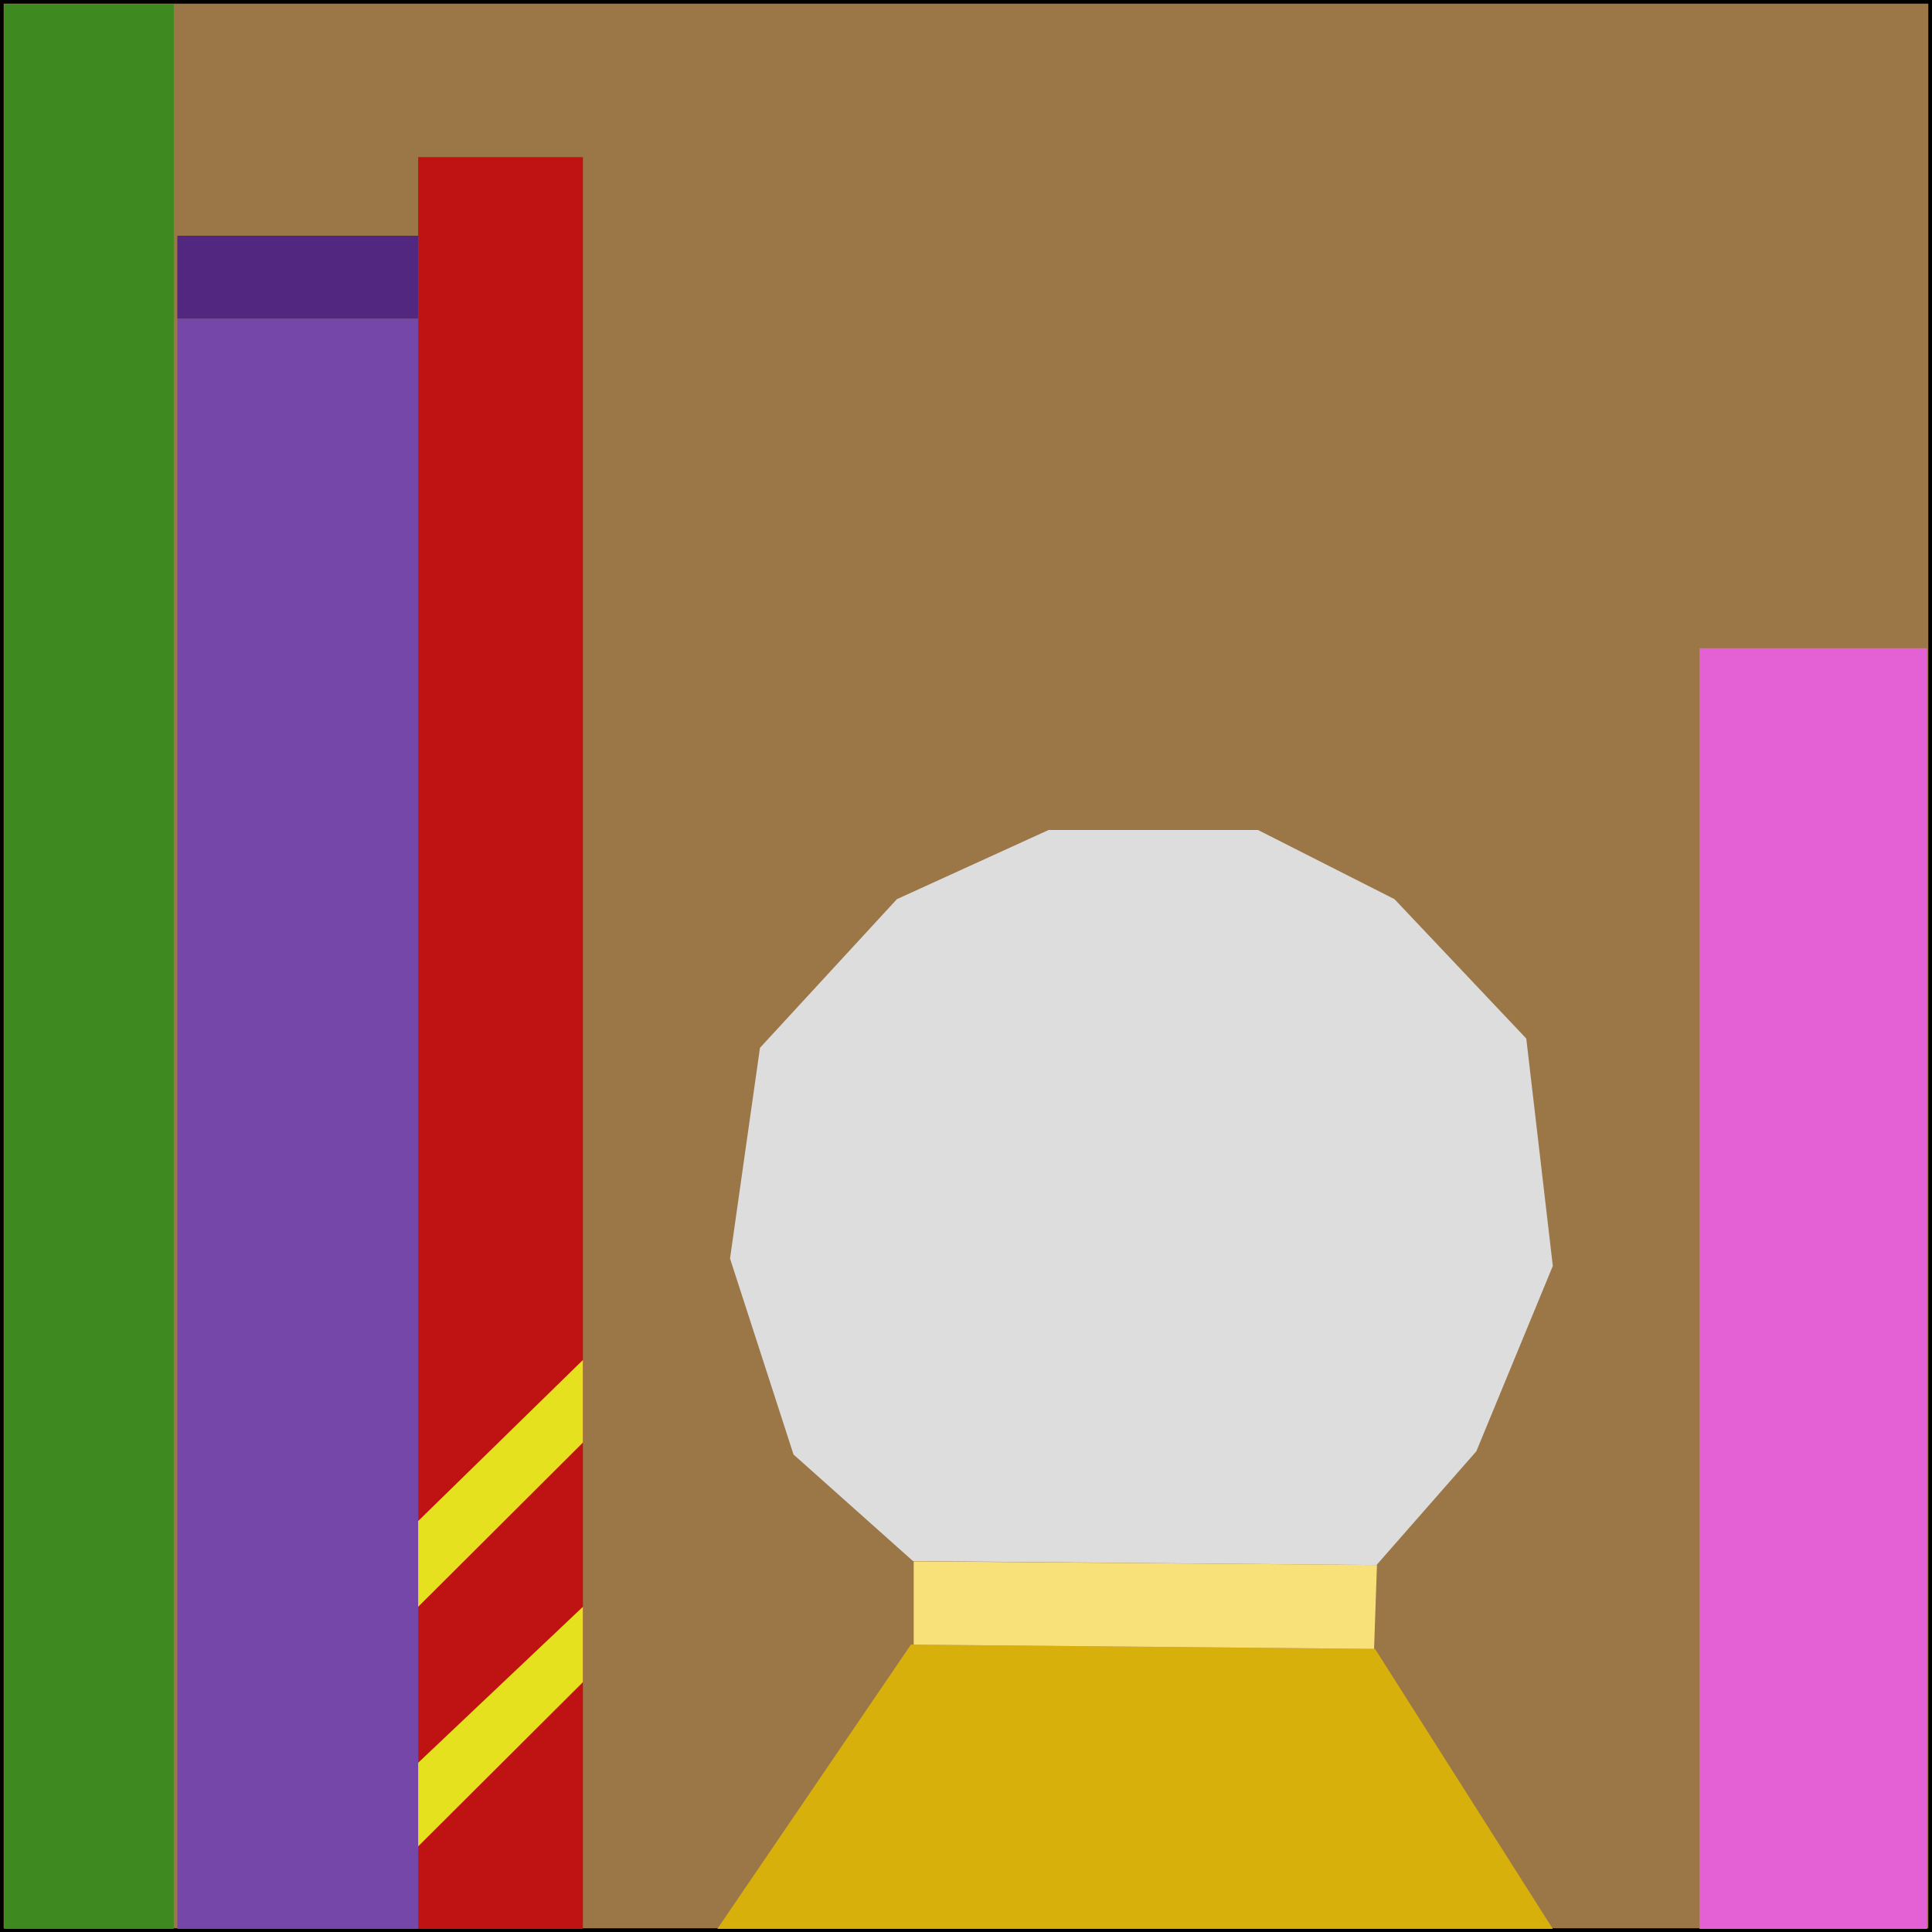
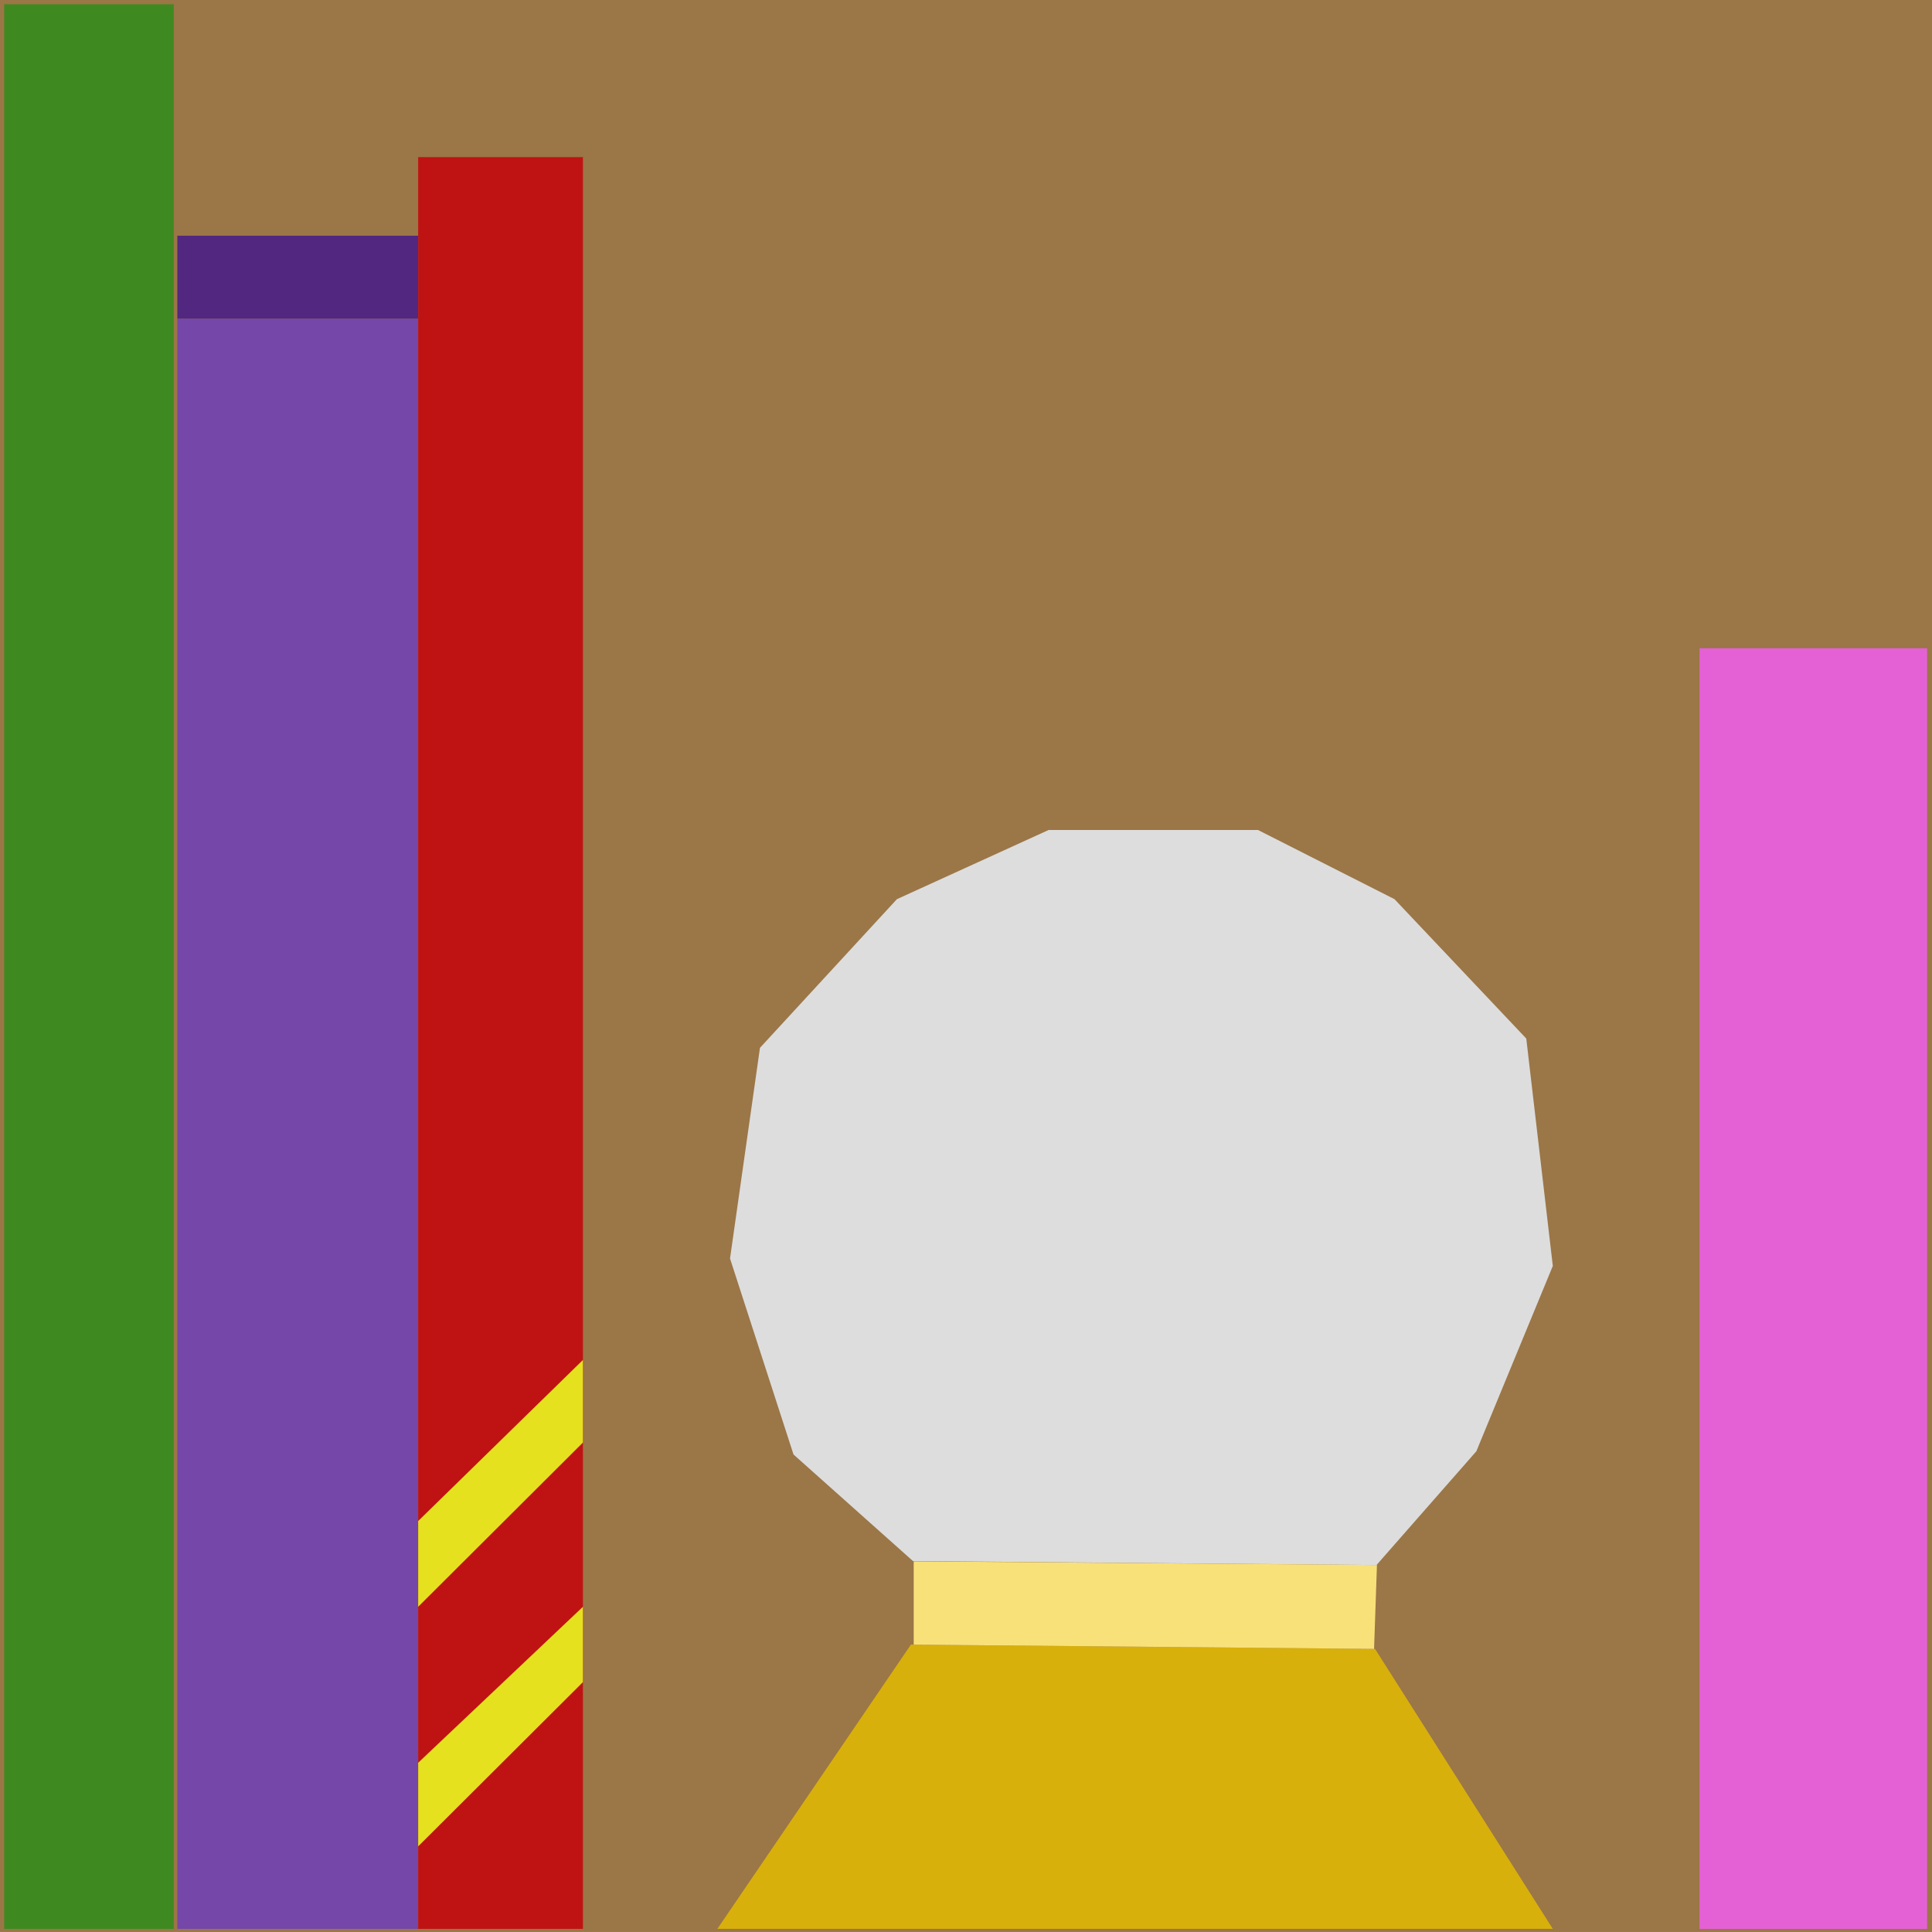
<svg xmlns="http://www.w3.org/2000/svg" xmlns:xlink="http://www.w3.org/1999/xlink" version="1.1" preserveAspectRatio="xMidYMid meet" viewBox="320.081 179.403 262 262" width="262" height="262">
  <defs>
-     <path d="M320.08 179.4L582.08 179.4L582.08 441.4L320.08 441.4L320.08 179.4Z" id="d1RDCf9qe4" />
-     <path d="M320.65 179.98L343.65 179.98L343.65 440.98L320.65 440.98L320.65 179.98Z" id="g3Q6qlvbVO" />
-     <path d="M344.13 222.61L376.79 222.61L376.79 440.98L344.13 440.98L344.13 222.61Z" id="b1IfyQJDak" />
-     <path d="M344.13 211.37L376.79 211.37L376.79 222.61L344.13 222.61L344.13 211.37Z" id="a1nGaKEK5G" />
-     <path d="M376.79 200.71L399.13 200.71L399.13 440.98L376.79 440.98L376.79 200.71Z" id="bWzduJUB2" />
-     <path d="M399.13 363.83L399.13 375.03L376.79 397.3L376.79 385.67L399.13 363.83Z" id="b18vE1yBTz" />
-     <path d="M399.13 397.3L399.13 407.52L376.79 429.79L376.79 418.45L399.13 397.3Z" id="b1Y6AEPVyw" />
-     <path d="M427.69 376.65L419.08 350.07L423.14 321.5L441.71 301.34L462.28 291.96L490.68 291.96L509.19 301.34L527.06 320.24L530.66 351.08L520.29 376.21L506.75 391.64L443.89 391.1L427.69 376.65Z" id="deDXFv0uD" />
-     <path d="M550.55 267.31L581.42 267.31L581.42 440.98L550.55 440.98L550.55 267.31Z" id="c555MFKZXy" />
-     <path d="M443.61 402.43L506.55 403.01L530.66 440.98L417.36 440.98L443.61 402.43Z" id="axqTqzlm3" />
-     <path d="M443.99 391.14L506.81 391.64L506.42 403.01L506.42 403.01L443.99 402.43L443.99 391.14Z" id="d16Jdqzymy" />
+     <path d="M320.08 179.4L582.08 179.4L582.08 441.4L320.08 441.4L320.08 179.4Z" id="f2pXBL5gbn" />
+     <path d="M320.65 179.98L343.65 179.98L343.65 440.98L320.65 440.98L320.65 179.98Z" id="aNGLDcV1N" />
+     <path d="M344.13 222.61L376.79 222.61L376.79 440.98L344.13 440.98L344.13 222.61Z" id="d2FqdZz0FU" />
+     <path d="M344.13 211.37L376.79 211.37L376.79 222.61L344.13 222.61L344.13 211.37Z" id="cTPlZ2FHg" />
+     <path d="M376.79 200.71L399.13 200.71L399.13 440.98L376.79 440.98L376.79 200.71Z" id="c9VXd7NMb0" />
+     <path d="M399.13 363.83L399.13 375.03L376.79 397.3L376.79 385.67L399.13 363.83Z" id="awmxuU985" />
+     <path d="M399.13 397.3L399.13 407.52L376.79 429.79L376.79 418.45L399.13 397.3Z" id="a1JFMQj79y" />
+     <path d="M427.69 376.65L419.08 350.07L423.14 321.5L441.71 301.34L462.28 291.96L490.68 291.96L509.19 301.34L527.06 320.24L530.66 351.08L520.29 376.21L506.75 391.64L443.89 391.1L427.69 376.65Z" id="a5vjH81ZY" />
+     <path d="M550.55 267.31L581.42 267.31L581.42 440.98L550.55 440.98L550.55 267.31Z" id="a25VMSLN8G" />
+     <path d="M443.61 402.43L506.55 403.01L530.66 440.98L417.36 440.98L443.61 402.43Z" id="n23NlhEVGD" />
+     <path d="M443.99 391.14L506.81 391.64L506.42 403.01L506.42 403.01L443.99 402.43L443.99 391.14Z" id="b2AP47zkPU" />
  </defs>
  <g>
    <g>
      <g>
-         <use xlink:href="#d1RDCf9qe4" opacity="1" fill="#9b7647" fill-opacity="1" />
-         <g>
-           <use xlink:href="#d1RDCf9qe4" opacity="1" fill-opacity="0" stroke="#000000" stroke-width="1" stroke-opacity="1" />
-         </g>
+         <use xlink:href="#f2pXBL5gbn" opacity="1" fill="#9b7647" fill-opacity="1" />
      </g>
      <g>
-         <use xlink:href="#g3Q6qlvbVO" opacity="1" fill="#3e8a21" fill-opacity="1" />
+         <use xlink:href="#aNGLDcV1N" opacity="1" fill="#3e8a21" fill-opacity="1" />
      </g>
      <g>
-         <use xlink:href="#b1IfyQJDak" opacity="1" fill="#7547a8" fill-opacity="1" />
+         <use xlink:href="#d2FqdZz0FU" opacity="1" fill="#7547a8" fill-opacity="1" />
      </g>
      <g>
-         <use xlink:href="#a1nGaKEK5G" opacity="1" fill="#512780" fill-opacity="1" />
+         <use xlink:href="#cTPlZ2FHg" opacity="1" fill="#512780" fill-opacity="1" />
      </g>
      <g>
-         <use xlink:href="#bWzduJUB2" opacity="1" fill="#bf1313" fill-opacity="1" />
+         <use xlink:href="#c9VXd7NMb0" opacity="1" fill="#bf1313" fill-opacity="1" />
      </g>
      <g>
-         <use xlink:href="#b18vE1yBTz" opacity="1" fill="#e6e11f" fill-opacity="1" />
+         <use xlink:href="#awmxuU985" opacity="1" fill="#e6e11f" fill-opacity="1" />
      </g>
      <g>
-         <use xlink:href="#b1Y6AEPVyw" opacity="1" fill="#e6e11f" fill-opacity="1" />
+         <use xlink:href="#a1JFMQj79y" opacity="1" fill="#e6e11f" fill-opacity="1" />
      </g>
      <g>
-         <use xlink:href="#deDXFv0uD" opacity="1" fill="#dddddd" fill-opacity="1" />
+         <use xlink:href="#a5vjH81ZY" opacity="1" fill="#dddddd" fill-opacity="1" />
      </g>
      <g>
-         <use xlink:href="#c555MFKZXy" opacity="1" fill="#e361d5" fill-opacity="1" />
+         <use xlink:href="#a25VMSLN8G" opacity="1" fill="#e361d5" fill-opacity="1" />
      </g>
      <g>
-         <use xlink:href="#axqTqzlm3" opacity="1" fill="#d8b00b" fill-opacity="1" />
+         <use xlink:href="#n23NlhEVGD" opacity="1" fill="#d8b00b" fill-opacity="1" />
      </g>
      <g>
-         <use xlink:href="#d16Jdqzymy" opacity="1" fill="#f9e17a" fill-opacity="1" />
+         <use xlink:href="#b2AP47zkPU" opacity="1" fill="#f9e17a" fill-opacity="1" />
      </g>
    </g>
  </g>
</svg>
